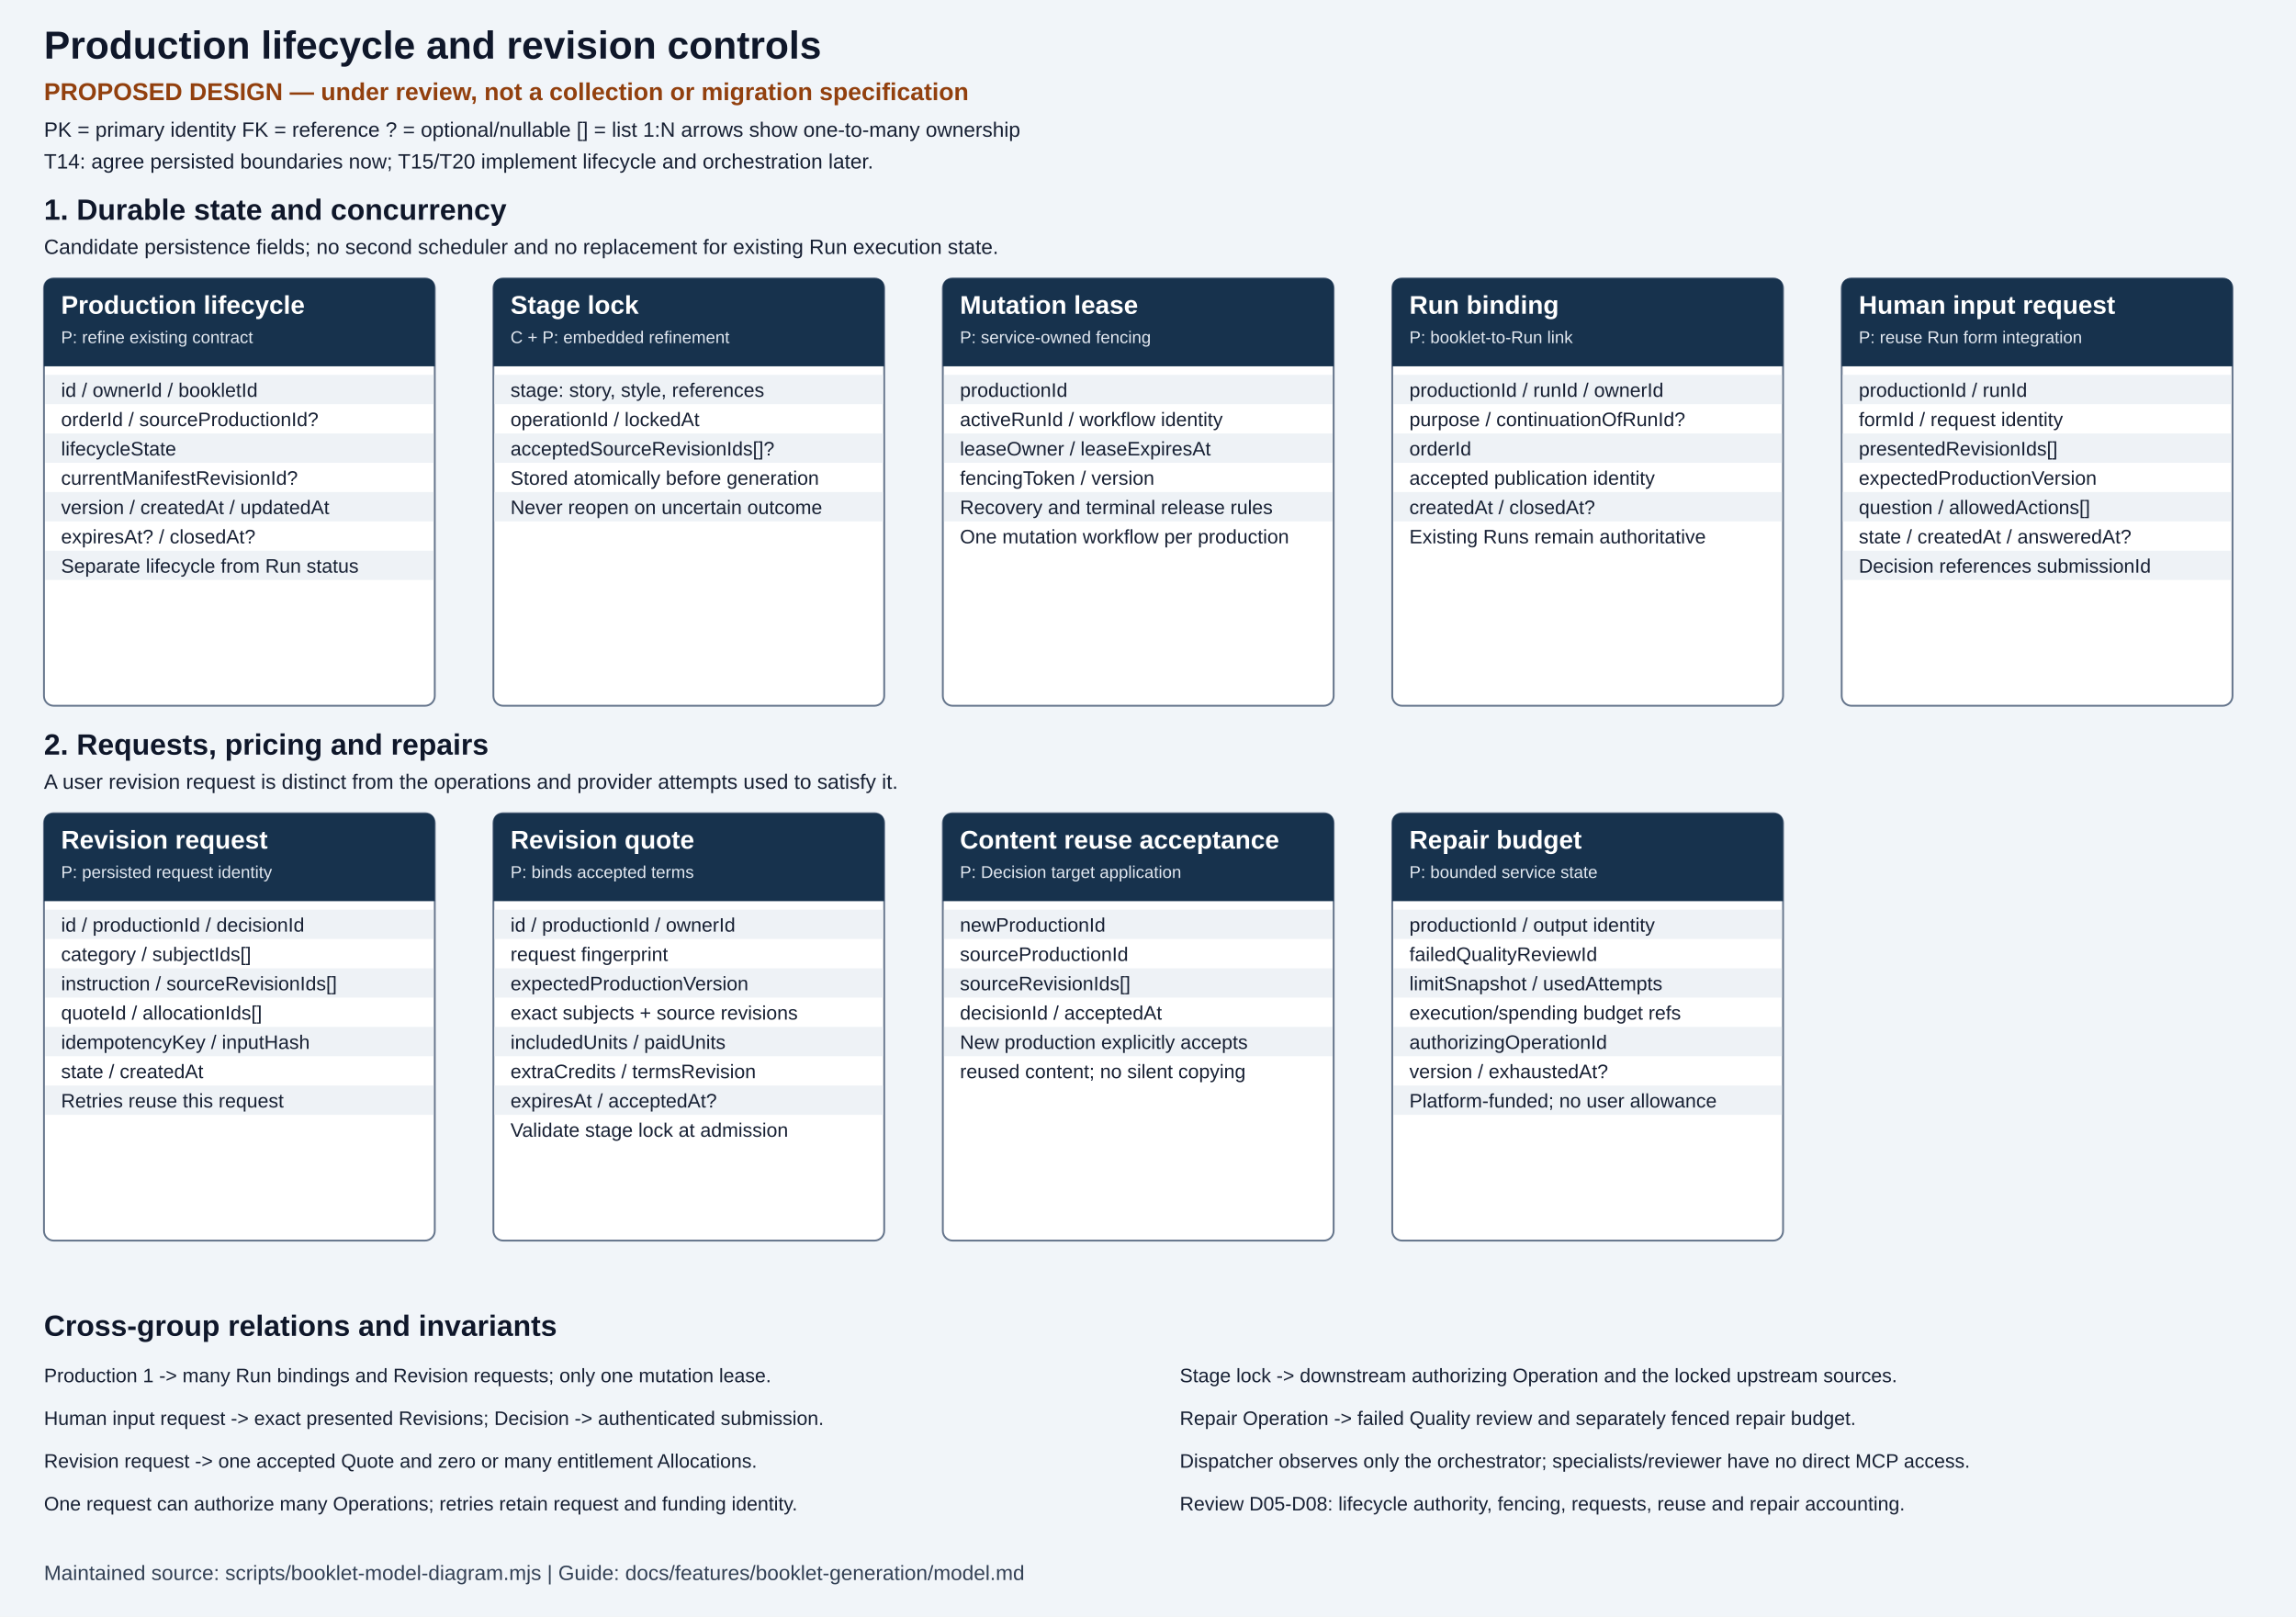
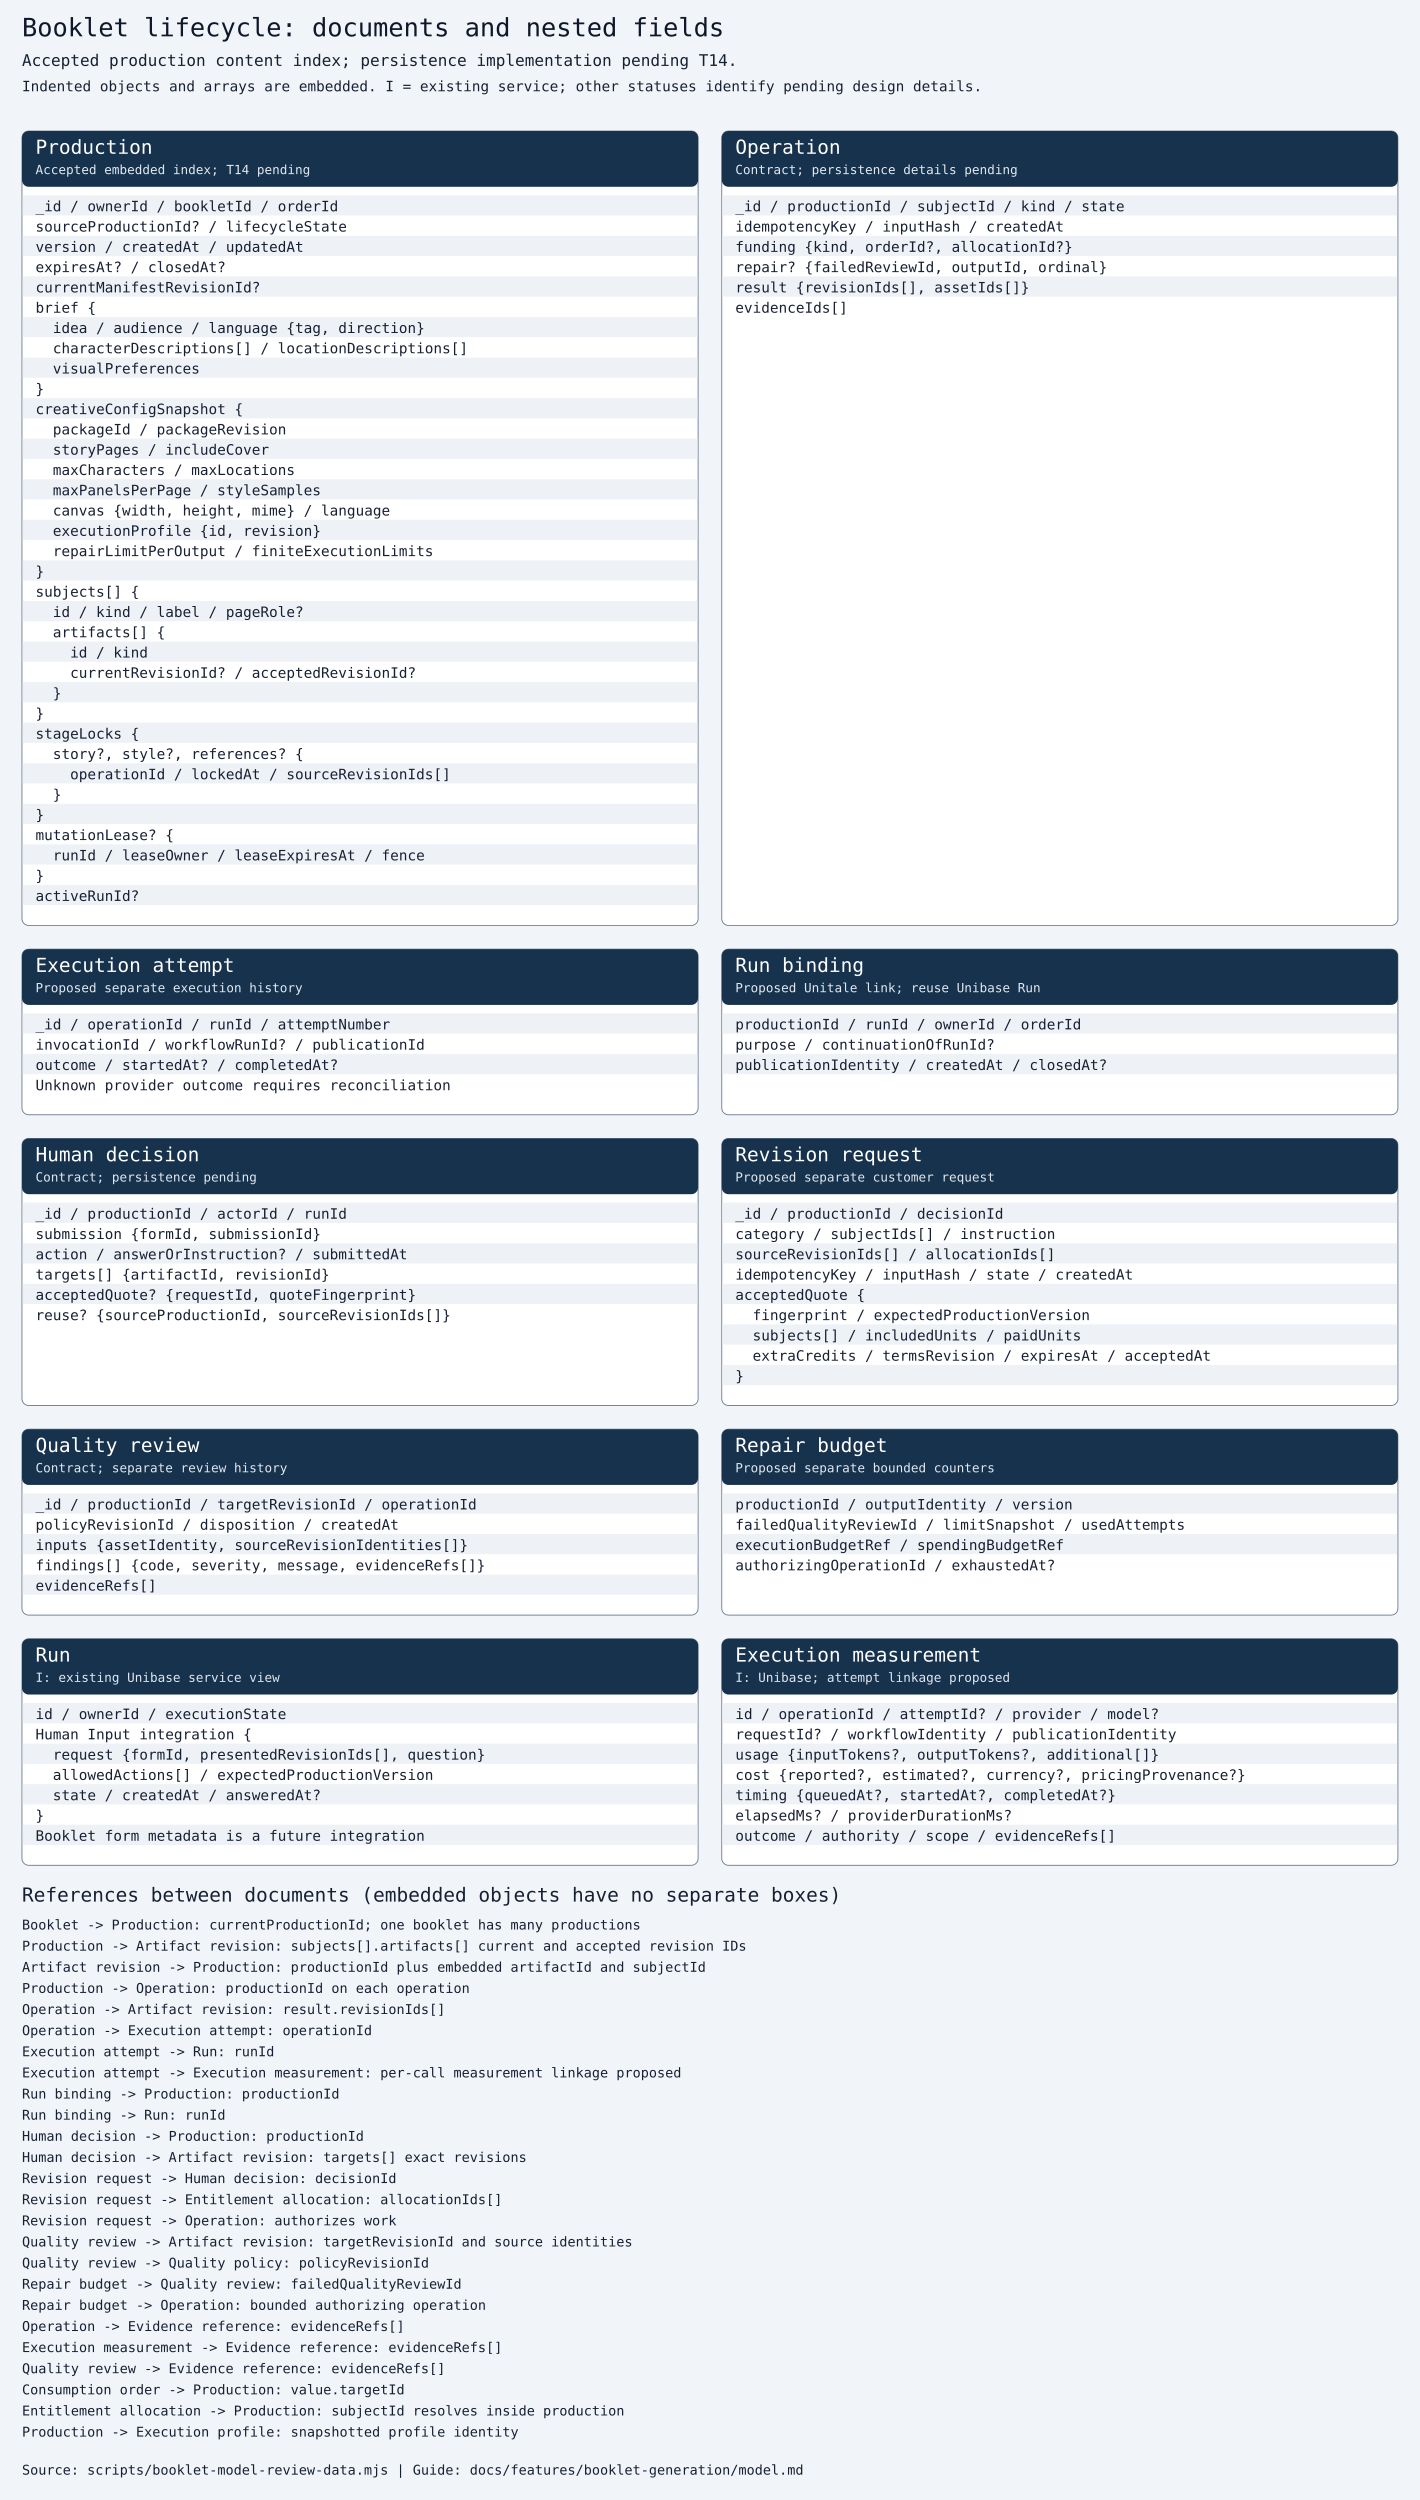
- <svg xmlns="http://www.w3.org/2000/svg" width="1880" height="1324" viewBox="0 0 1880 1324" role="img" aria-labelledby="title description">
-   <defs>
-     <marker id="arrow" markerWidth="8" markerHeight="8" refX="7" refY="4" orient="auto">
-       <path d="M0,0 L8,4 L0,8 Z" fill="#334155" />
-     </marker>
-   </defs>
-   <rect width="1880" height="1324" fill="#f1f5f9" />
-   <g font-family="Arial, Helvetica, sans-serif">
-     <text x="36" y="48" fill="#0f172a" font-size="32" font-weight="700">Production lifecycle and revision controls</text>
-     <text x="36" y="82" fill="#92400e" font-size="20" font-weight="700">PROPOSED DESIGN — under review, not a collection or migration specification</text>
-     <text x="36" y="112" fill="#172033" font-size="17" font-weight="400">PK = primary identity   FK = reference   ? = optional/nullable   [] = list   1:N arrows show one-to-many ownership</text>
-     <text x="36" y="138" fill="#172033" font-size="17" font-weight="400">T14: agree persisted boundaries now; T15/T20 implement lifecycle and orchestration later.</text>
-     <text x="36" y="180" fill="#0f172a" font-size="24" font-weight="700">1. Durable state and concurrency</text>
-     <text x="36" y="208" fill="#172033" font-size="17" font-weight="400">Candidate persistence fields; no second scheduler and no replacement for existing Run execution state.</text>
-     <rect x="36" y="228" width="320" height="350" rx="8" fill="#ffffff" stroke="#64748b" stroke-width="1.5" />
-     <path d="M44,228 H348 Q356,228 356,236 V300 H36 V236 Q36,228 44,228Z" fill="#17324d" />
-     <text x="50" y="257" fill="#ffffff" font-size="21" font-weight="700">Production lifecycle</text>
-     <text x="50" y="281" fill="#e2e8f0" font-size="14" font-weight="400">P: refine existing contract</text>
-     <rect x="37" y="307" width="318" height="24" fill="#eef2f6" />
-     <text x="50" y="325" fill="#172033" font-size="16" font-weight="400">id / ownerId / bookletId</text>
-     <text x="50" y="349" fill="#172033" font-size="16" font-weight="400">orderId / sourceProductionId?</text>
-     <rect x="37" y="355" width="318" height="24" fill="#eef2f6" />
-     <text x="50" y="373" fill="#172033" font-size="16" font-weight="400">lifecycleState</text>
-     <text x="50" y="397" fill="#172033" font-size="16" font-weight="400">currentManifestRevisionId?</text>
-     <rect x="37" y="403" width="318" height="24" fill="#eef2f6" />
-     <text x="50" y="421" fill="#172033" font-size="16" font-weight="400">version / createdAt / updatedAt</text>
-     <text x="50" y="445" fill="#172033" font-size="16" font-weight="400">expiresAt? / closedAt?</text>
-     <rect x="37" y="451" width="318" height="24" fill="#eef2f6" />
-     <text x="50" y="469" fill="#172033" font-size="16" font-weight="400">Separate lifecycle from Run status</text>
-     <rect x="404" y="228" width="320" height="350" rx="8" fill="#ffffff" stroke="#64748b" stroke-width="1.5" />
-     <path d="M412,228 H716 Q724,228 724,236 V300 H404 V236 Q404,228 412,228Z" fill="#17324d" />
-     <text x="418" y="257" fill="#ffffff" font-size="21" font-weight="700">Stage lock</text>
-     <text x="418" y="281" fill="#e2e8f0" font-size="14" font-weight="400">C + P: embedded refinement</text>
-     <rect x="405" y="307" width="318" height="24" fill="#eef2f6" />
-     <text x="418" y="325" fill="#172033" font-size="16" font-weight="400">stage: story, style, references</text>
-     <text x="418" y="349" fill="#172033" font-size="16" font-weight="400">operationId / lockedAt</text>
-     <rect x="405" y="355" width="318" height="24" fill="#eef2f6" />
-     <text x="418" y="373" fill="#172033" font-size="16" font-weight="400">acceptedSourceRevisionIds[]?</text>
-     <text x="418" y="397" fill="#172033" font-size="16" font-weight="400">Stored atomically before generation</text>
-     <rect x="405" y="403" width="318" height="24" fill="#eef2f6" />
-     <text x="418" y="421" fill="#172033" font-size="16" font-weight="400">Never reopen on uncertain outcome</text>
-     <rect x="772" y="228" width="320" height="350" rx="8" fill="#ffffff" stroke="#64748b" stroke-width="1.5" />
-     <path d="M780,228 H1084 Q1092,228 1092,236 V300 H772 V236 Q772,228 780,228Z" fill="#17324d" />
-     <text x="786" y="257" fill="#ffffff" font-size="21" font-weight="700">Mutation lease</text>
-     <text x="786" y="281" fill="#e2e8f0" font-size="14" font-weight="400">P: service-owned fencing</text>
-     <rect x="773" y="307" width="318" height="24" fill="#eef2f6" />
-     <text x="786" y="325" fill="#172033" font-size="16" font-weight="400">productionId</text>
-     <text x="786" y="349" fill="#172033" font-size="16" font-weight="400">activeRunId / workflow identity</text>
-     <rect x="773" y="355" width="318" height="24" fill="#eef2f6" />
-     <text x="786" y="373" fill="#172033" font-size="16" font-weight="400">leaseOwner / leaseExpiresAt</text>
-     <text x="786" y="397" fill="#172033" font-size="16" font-weight="400">fencingToken / version</text>
-     <rect x="773" y="403" width="318" height="24" fill="#eef2f6" />
-     <text x="786" y="421" fill="#172033" font-size="16" font-weight="400">Recovery and terminal release rules</text>
-     <text x="786" y="445" fill="#172033" font-size="16" font-weight="400">One mutation workflow per production</text>
-     <rect x="1140" y="228" width="320" height="350" rx="8" fill="#ffffff" stroke="#64748b" stroke-width="1.5" />
-     <path d="M1148,228 H1452 Q1460,228 1460,236 V300 H1140 V236 Q1140,228 1148,228Z" fill="#17324d" />
-     <text x="1154" y="257" fill="#ffffff" font-size="21" font-weight="700">Run binding</text>
-     <text x="1154" y="281" fill="#e2e8f0" font-size="14" font-weight="400">P: booklet-to-Run link</text>
-     <rect x="1141" y="307" width="318" height="24" fill="#eef2f6" />
-     <text x="1154" y="325" fill="#172033" font-size="16" font-weight="400">productionId / runId / ownerId</text>
-     <text x="1154" y="349" fill="#172033" font-size="16" font-weight="400">purpose / continuationOfRunId?</text>
-     <rect x="1141" y="355" width="318" height="24" fill="#eef2f6" />
-     <text x="1154" y="373" fill="#172033" font-size="16" font-weight="400">orderId</text>
-     <text x="1154" y="397" fill="#172033" font-size="16" font-weight="400">accepted publication identity</text>
-     <rect x="1141" y="403" width="318" height="24" fill="#eef2f6" />
-     <text x="1154" y="421" fill="#172033" font-size="16" font-weight="400">createdAt / closedAt?</text>
-     <text x="1154" y="445" fill="#172033" font-size="16" font-weight="400">Existing Runs remain authoritative</text>
-     <rect x="1508" y="228" width="320" height="350" rx="8" fill="#ffffff" stroke="#64748b" stroke-width="1.5" />
-     <path d="M1516,228 H1820 Q1828,228 1828,236 V300 H1508 V236 Q1508,228 1516,228Z" fill="#17324d" />
-     <text x="1522" y="257" fill="#ffffff" font-size="21" font-weight="700">Human input request</text>
-     <text x="1522" y="281" fill="#e2e8f0" font-size="14" font-weight="400">P: reuse Run form integration</text>
-     <rect x="1509" y="307" width="318" height="24" fill="#eef2f6" />
-     <text x="1522" y="325" fill="#172033" font-size="16" font-weight="400">productionId / runId</text>
-     <text x="1522" y="349" fill="#172033" font-size="16" font-weight="400">formId / request identity</text>
-     <rect x="1509" y="355" width="318" height="24" fill="#eef2f6" />
-     <text x="1522" y="373" fill="#172033" font-size="16" font-weight="400">presentedRevisionIds[]</text>
-     <text x="1522" y="397" fill="#172033" font-size="16" font-weight="400">expectedProductionVersion</text>
-     <rect x="1509" y="403" width="318" height="24" fill="#eef2f6" />
-     <text x="1522" y="421" fill="#172033" font-size="16" font-weight="400">question / allowedActions[]</text>
-     <text x="1522" y="445" fill="#172033" font-size="16" font-weight="400">state / createdAt / answeredAt?</text>
-     <rect x="1509" y="451" width="318" height="24" fill="#eef2f6" />
-     <text x="1522" y="469" fill="#172033" font-size="16" font-weight="400">Decision references submissionId</text>
-     <text x="36" y="618" fill="#0f172a" font-size="24" font-weight="700">2. Requests, pricing and repairs</text>
-     <text x="36" y="646" fill="#172033" font-size="17" font-weight="400">A user revision request is distinct from the operations and provider attempts used to satisfy it.</text>
-     <rect x="36" y="666" width="320" height="350" rx="8" fill="#ffffff" stroke="#64748b" stroke-width="1.5" />
-     <path d="M44,666 H348 Q356,666 356,674 V738 H36 V674 Q36,666 44,666Z" fill="#17324d" />
-     <text x="50" y="695" fill="#ffffff" font-size="21" font-weight="700">Revision request</text>
-     <text x="50" y="719" fill="#e2e8f0" font-size="14" font-weight="400">P: persisted request identity</text>
-     <rect x="37" y="745" width="318" height="24" fill="#eef2f6" />
-     <text x="50" y="763" fill="#172033" font-size="16" font-weight="400">id / productionId / decisionId</text>
-     <text x="50" y="787" fill="#172033" font-size="16" font-weight="400">category / subjectIds[]</text>
-     <rect x="37" y="793" width="318" height="24" fill="#eef2f6" />
-     <text x="50" y="811" fill="#172033" font-size="16" font-weight="400">instruction / sourceRevisionIds[]</text>
-     <text x="50" y="835" fill="#172033" font-size="16" font-weight="400">quoteId / allocationIds[]</text>
-     <rect x="37" y="841" width="318" height="24" fill="#eef2f6" />
-     <text x="50" y="859" fill="#172033" font-size="16" font-weight="400">idempotencyKey / inputHash</text>
-     <text x="50" y="883" fill="#172033" font-size="16" font-weight="400">state / createdAt</text>
-     <rect x="37" y="889" width="318" height="24" fill="#eef2f6" />
-     <text x="50" y="907" fill="#172033" font-size="16" font-weight="400">Retries reuse this request</text>
-     <rect x="404" y="666" width="320" height="350" rx="8" fill="#ffffff" stroke="#64748b" stroke-width="1.5" />
-     <path d="M412,666 H716 Q724,666 724,674 V738 H404 V674 Q404,666 412,666Z" fill="#17324d" />
-     <text x="418" y="695" fill="#ffffff" font-size="21" font-weight="700">Revision quote</text>
-     <text x="418" y="719" fill="#e2e8f0" font-size="14" font-weight="400">P: binds accepted terms</text>
-     <rect x="405" y="745" width="318" height="24" fill="#eef2f6" />
-     <text x="418" y="763" fill="#172033" font-size="16" font-weight="400">id / productionId / ownerId</text>
-     <text x="418" y="787" fill="#172033" font-size="16" font-weight="400">request fingerprint</text>
-     <rect x="405" y="793" width="318" height="24" fill="#eef2f6" />
-     <text x="418" y="811" fill="#172033" font-size="16" font-weight="400">expectedProductionVersion</text>
-     <text x="418" y="835" fill="#172033" font-size="16" font-weight="400">exact subjects + source revisions</text>
-     <rect x="405" y="841" width="318" height="24" fill="#eef2f6" />
-     <text x="418" y="859" fill="#172033" font-size="16" font-weight="400">includedUnits / paidUnits</text>
-     <text x="418" y="883" fill="#172033" font-size="16" font-weight="400">extraCredits / termsRevision</text>
-     <rect x="405" y="889" width="318" height="24" fill="#eef2f6" />
-     <text x="418" y="907" fill="#172033" font-size="16" font-weight="400">expiresAt / acceptedAt?</text>
-     <text x="418" y="931" fill="#172033" font-size="16" font-weight="400">Validate stage lock at admission</text>
-     <rect x="772" y="666" width="320" height="350" rx="8" fill="#ffffff" stroke="#64748b" stroke-width="1.5" />
-     <path d="M780,666 H1084 Q1092,666 1092,674 V738 H772 V674 Q772,666 780,666Z" fill="#17324d" />
-     <text x="786" y="695" fill="#ffffff" font-size="21" font-weight="700">Content reuse acceptance</text>
-     <text x="786" y="719" fill="#e2e8f0" font-size="14" font-weight="400">P: Decision target application</text>
-     <rect x="773" y="745" width="318" height="24" fill="#eef2f6" />
-     <text x="786" y="763" fill="#172033" font-size="16" font-weight="400">newProductionId</text>
-     <text x="786" y="787" fill="#172033" font-size="16" font-weight="400">sourceProductionId</text>
-     <rect x="773" y="793" width="318" height="24" fill="#eef2f6" />
-     <text x="786" y="811" fill="#172033" font-size="16" font-weight="400">sourceRevisionIds[]</text>
-     <text x="786" y="835" fill="#172033" font-size="16" font-weight="400">decisionId / acceptedAt</text>
-     <rect x="773" y="841" width="318" height="24" fill="#eef2f6" />
-     <text x="786" y="859" fill="#172033" font-size="16" font-weight="400">New production explicitly accepts</text>
-     <text x="786" y="883" fill="#172033" font-size="16" font-weight="400">reused content; no silent copying</text>
-     <rect x="1140" y="666" width="320" height="350" rx="8" fill="#ffffff" stroke="#64748b" stroke-width="1.5" />
-     <path d="M1148,666 H1452 Q1460,666 1460,674 V738 H1140 V674 Q1140,666 1148,666Z" fill="#17324d" />
-     <text x="1154" y="695" fill="#ffffff" font-size="21" font-weight="700">Repair budget</text>
-     <text x="1154" y="719" fill="#e2e8f0" font-size="14" font-weight="400">P: bounded service state</text>
-     <rect x="1141" y="745" width="318" height="24" fill="#eef2f6" />
-     <text x="1154" y="763" fill="#172033" font-size="16" font-weight="400">productionId / output identity</text>
-     <text x="1154" y="787" fill="#172033" font-size="16" font-weight="400">failedQualityReviewId</text>
-     <rect x="1141" y="793" width="318" height="24" fill="#eef2f6" />
-     <text x="1154" y="811" fill="#172033" font-size="16" font-weight="400">limitSnapshot / usedAttempts</text>
-     <text x="1154" y="835" fill="#172033" font-size="16" font-weight="400">execution/spending budget refs</text>
-     <rect x="1141" y="841" width="318" height="24" fill="#eef2f6" />
-     <text x="1154" y="859" fill="#172033" font-size="16" font-weight="400">authorizingOperationId</text>
-     <text x="1154" y="883" fill="#172033" font-size="16" font-weight="400">version / exhaustedAt?</text>
-     <rect x="1141" y="889" width="318" height="24" fill="#eef2f6" />
-     <text x="1154" y="907" fill="#172033" font-size="16" font-weight="400">Platform-funded; no user allowance</text>
-     <text x="36" y="1094" fill="#0f172a" font-size="24" font-weight="700">Cross-group relations and invariants</text>
-     <text x="36" y="1132" fill="#172033" font-size="16" font-weight="400">Production 1 -&gt; many Run bindings and Revision requests; only one mutation lease.</text>
-     <text x="36" y="1167" fill="#172033" font-size="16" font-weight="400">Human input request -&gt; exact presented Revisions; Decision -&gt; authenticated submission.</text>
-     <text x="36" y="1202" fill="#172033" font-size="16" font-weight="400">Revision request -&gt; one accepted Quote and zero or many entitlement Allocations.</text>
-     <text x="36" y="1237" fill="#172033" font-size="16" font-weight="400">One request can authorize many Operations; retries retain request and funding identity.</text>
-     <text x="966" y="1132" fill="#172033" font-size="16" font-weight="400">Stage lock -&gt; downstream authorizing Operation and the locked upstream sources.</text>
-     <text x="966" y="1167" fill="#172033" font-size="16" font-weight="400">Repair Operation -&gt; failed Quality review and separately fenced repair budget.</text>
-     <text x="966" y="1202" fill="#172033" font-size="16" font-weight="400">Dispatcher observes only the orchestrator; specialists/reviewer have no direct MCP access.</text>
-     <text x="966" y="1237" fill="#172033" font-size="16" font-weight="400">Review D05-D08: lifecycle authority, fencing, requests, reuse and repair accounting.</text>
-     <text x="36" y="1294" fill="#334155" font-size="17" font-weight="400">Maintained source: scripts/booklet-model-diagram.mjs  |  Guide: docs/features/booklet-generation/model.md</text>
+ <svg xmlns="http://www.w3.org/2000/svg" width="1680" height="2958" role="img" aria-labelledby="title">
+   <rect width="100%" height="100%" fill="#f1f5f9" />
+   <g font-family="monospace">
+     <text x="26" y="43" font-size="30" fill="#0f172a">Booklet lifecycle: documents and nested fields</text>
+     <text x="26" y="78" font-size="19" fill="#172033">Accepted production content index; persistence implementation pending T14.</text>
+     <text x="26" y="108" font-size="17" fill="#172033">Indented objects and arrays are embedded. I = existing service; other statuses identify pending design details.</text>
+     <rect x="26" y="155" width="800" height="940" rx="8" fill="#ffffff" stroke="#64748b" />
+     <rect x="26" y="155" width="800" height="66" rx="8" fill="#17324d" />
+     <text x="42" y="182" font-size="23" fill="#ffffff" xml:space="preserve">Production</text>
+     <text x="42" y="206" font-size="15" fill="#e2e8f0" xml:space="preserve">Accepted embedded index; T14 pending</text>
+     <rect x="27" y="231" width="798" height="24" fill="#eef2f6" />
+     <text x="42" y="250" font-size="17" fill="#172033" xml:space="preserve">_id / ownerId / bookletId / orderId</text>
+     <text x="42" y="274" font-size="17" fill="#172033" xml:space="preserve">sourceProductionId? / lifecycleState</text>
+     <rect x="27" y="279" width="798" height="24" fill="#eef2f6" />
+     <text x="42" y="298" font-size="17" fill="#172033" xml:space="preserve">version / createdAt / updatedAt</text>
+     <text x="42" y="322" font-size="17" fill="#172033" xml:space="preserve">expiresAt? / closedAt?</text>
+     <rect x="27" y="327" width="798" height="24" fill="#eef2f6" />
+     <text x="42" y="346" font-size="17" fill="#172033" xml:space="preserve">currentManifestRevisionId?</text>
+     <text x="42" y="370" font-size="17" fill="#172033" xml:space="preserve">brief {</text>
+     <rect x="27" y="375" width="798" height="24" fill="#eef2f6" />
+     <text x="42" y="394" font-size="17" fill="#172033" xml:space="preserve">  idea / audience / language {tag, direction}</text>
+     <text x="42" y="418" font-size="17" fill="#172033" xml:space="preserve">  characterDescriptions[] / locationDescriptions[]</text>
+     <rect x="27" y="423" width="798" height="24" fill="#eef2f6" />
+     <text x="42" y="442" font-size="17" fill="#172033" xml:space="preserve">  visualPreferences</text>
+     <text x="42" y="466" font-size="17" fill="#172033" xml:space="preserve">}</text>
+     <rect x="27" y="471" width="798" height="24" fill="#eef2f6" />
+     <text x="42" y="490" font-size="17" fill="#172033" xml:space="preserve">creativeConfigSnapshot {</text>
+     <text x="42" y="514" font-size="17" fill="#172033" xml:space="preserve">  packageId / packageRevision</text>
+     <rect x="27" y="519" width="798" height="24" fill="#eef2f6" />
+     <text x="42" y="538" font-size="17" fill="#172033" xml:space="preserve">  storyPages / includeCover</text>
+     <text x="42" y="562" font-size="17" fill="#172033" xml:space="preserve">  maxCharacters / maxLocations</text>
+     <rect x="27" y="567" width="798" height="24" fill="#eef2f6" />
+     <text x="42" y="586" font-size="17" fill="#172033" xml:space="preserve">  maxPanelsPerPage / styleSamples</text>
+     <text x="42" y="610" font-size="17" fill="#172033" xml:space="preserve">  canvas {width, height, mime} / language</text>
+     <rect x="27" y="615" width="798" height="24" fill="#eef2f6" />
+     <text x="42" y="634" font-size="17" fill="#172033" xml:space="preserve">  executionProfile {id, revision}</text>
+     <text x="42" y="658" font-size="17" fill="#172033" xml:space="preserve">  repairLimitPerOutput / finiteExecutionLimits</text>
+     <rect x="27" y="663" width="798" height="24" fill="#eef2f6" />
+     <text x="42" y="682" font-size="17" fill="#172033" xml:space="preserve">}</text>
+     <text x="42" y="706" font-size="17" fill="#172033" xml:space="preserve">subjects[] {</text>
+     <rect x="27" y="711" width="798" height="24" fill="#eef2f6" />
+     <text x="42" y="730" font-size="17" fill="#172033" xml:space="preserve">  id / kind / label / pageRole?</text>
+     <text x="42" y="754" font-size="17" fill="#172033" xml:space="preserve">  artifacts[] {</text>
+     <rect x="27" y="759" width="798" height="24" fill="#eef2f6" />
+     <text x="42" y="778" font-size="17" fill="#172033" xml:space="preserve">    id / kind</text>
+     <text x="42" y="802" font-size="17" fill="#172033" xml:space="preserve">    currentRevisionId? / acceptedRevisionId?</text>
+     <rect x="27" y="807" width="798" height="24" fill="#eef2f6" />
+     <text x="42" y="826" font-size="17" fill="#172033" xml:space="preserve">  }</text>
+     <text x="42" y="850" font-size="17" fill="#172033" xml:space="preserve">}</text>
+     <rect x="27" y="855" width="798" height="24" fill="#eef2f6" />
+     <text x="42" y="874" font-size="17" fill="#172033" xml:space="preserve">stageLocks {</text>
+     <text x="42" y="898" font-size="17" fill="#172033" xml:space="preserve">  story?, style?, references? {</text>
+     <rect x="27" y="903" width="798" height="24" fill="#eef2f6" />
+     <text x="42" y="922" font-size="17" fill="#172033" xml:space="preserve">    operationId / lockedAt / sourceRevisionIds[]</text>
+     <text x="42" y="946" font-size="17" fill="#172033" xml:space="preserve">  }</text>
+     <rect x="27" y="951" width="798" height="24" fill="#eef2f6" />
+     <text x="42" y="970" font-size="17" fill="#172033" xml:space="preserve">}</text>
+     <text x="42" y="994" font-size="17" fill="#172033" xml:space="preserve">mutationLease? {</text>
+     <rect x="27" y="999" width="798" height="24" fill="#eef2f6" />
+     <text x="42" y="1018" font-size="17" fill="#172033" xml:space="preserve">  runId / leaseOwner / leaseExpiresAt / fence</text>
+     <text x="42" y="1042" font-size="17" fill="#172033" xml:space="preserve">}</text>
+     <rect x="27" y="1047" width="798" height="24" fill="#eef2f6" />
+     <text x="42" y="1066" font-size="17" fill="#172033" xml:space="preserve">activeRunId?</text>
+     <rect x="854" y="155" width="800" height="940" rx="8" fill="#ffffff" stroke="#64748b" />
+     <rect x="854" y="155" width="800" height="66" rx="8" fill="#17324d" />
+     <text x="870" y="182" font-size="23" fill="#ffffff" xml:space="preserve">Operation</text>
+     <text x="870" y="206" font-size="15" fill="#e2e8f0" xml:space="preserve">Contract; persistence details pending</text>
+     <rect x="855" y="231" width="798" height="24" fill="#eef2f6" />
+     <text x="870" y="250" font-size="17" fill="#172033" xml:space="preserve">_id / productionId / subjectId / kind / state</text>
+     <text x="870" y="274" font-size="17" fill="#172033" xml:space="preserve">idempotencyKey / inputHash / createdAt</text>
+     <rect x="855" y="279" width="798" height="24" fill="#eef2f6" />
+     <text x="870" y="298" font-size="17" fill="#172033" xml:space="preserve">funding {kind, orderId?, allocationId?}</text>
+     <text x="870" y="322" font-size="17" fill="#172033" xml:space="preserve">repair? {failedReviewId, outputId, ordinal}</text>
+     <rect x="855" y="327" width="798" height="24" fill="#eef2f6" />
+     <text x="870" y="346" font-size="17" fill="#172033" xml:space="preserve">result {revisionIds[], assetIds[]}</text>
+     <text x="870" y="370" font-size="17" fill="#172033" xml:space="preserve">evidenceIds[]</text>
+     <rect x="26" y="1123" width="800" height="196" rx="8" fill="#ffffff" stroke="#64748b" />
+     <rect x="26" y="1123" width="800" height="66" rx="8" fill="#17324d" />
+     <text x="42" y="1150" font-size="23" fill="#ffffff" xml:space="preserve">Execution attempt</text>
+     <text x="42" y="1174" font-size="15" fill="#e2e8f0" xml:space="preserve">Proposed separate execution history</text>
+     <rect x="27" y="1199" width="798" height="24" fill="#eef2f6" />
+     <text x="42" y="1218" font-size="17" fill="#172033" xml:space="preserve">_id / operationId / runId / attemptNumber</text>
+     <text x="42" y="1242" font-size="17" fill="#172033" xml:space="preserve">invocationId / workflowRunId? / publicationId</text>
+     <rect x="27" y="1247" width="798" height="24" fill="#eef2f6" />
+     <text x="42" y="1266" font-size="17" fill="#172033" xml:space="preserve">outcome / startedAt? / completedAt?</text>
+     <text x="42" y="1290" font-size="17" fill="#172033" xml:space="preserve">Unknown provider outcome requires reconciliation</text>
+     <rect x="854" y="1123" width="800" height="196" rx="8" fill="#ffffff" stroke="#64748b" />
+     <rect x="854" y="1123" width="800" height="66" rx="8" fill="#17324d" />
+     <text x="870" y="1150" font-size="23" fill="#ffffff" xml:space="preserve">Run binding</text>
+     <text x="870" y="1174" font-size="15" fill="#e2e8f0" xml:space="preserve">Proposed Unitale link; reuse Unibase Run</text>
+     <rect x="855" y="1199" width="798" height="24" fill="#eef2f6" />
+     <text x="870" y="1218" font-size="17" fill="#172033" xml:space="preserve">productionId / runId / ownerId / orderId</text>
+     <text x="870" y="1242" font-size="17" fill="#172033" xml:space="preserve">purpose / continuationOfRunId?</text>
+     <rect x="855" y="1247" width="798" height="24" fill="#eef2f6" />
+     <text x="870" y="1266" font-size="17" fill="#172033" xml:space="preserve">publicationIdentity / createdAt / closedAt?</text>
+     <rect x="26" y="1347" width="800" height="316" rx="8" fill="#ffffff" stroke="#64748b" />
+     <rect x="26" y="1347" width="800" height="66" rx="8" fill="#17324d" />
+     <text x="42" y="1374" font-size="23" fill="#ffffff" xml:space="preserve">Human decision</text>
+     <text x="42" y="1398" font-size="15" fill="#e2e8f0" xml:space="preserve">Contract; persistence pending</text>
+     <rect x="27" y="1423" width="798" height="24" fill="#eef2f6" />
+     <text x="42" y="1442" font-size="17" fill="#172033" xml:space="preserve">_id / productionId / actorId / runId</text>
+     <text x="42" y="1466" font-size="17" fill="#172033" xml:space="preserve">submission {formId, submissionId}</text>
+     <rect x="27" y="1471" width="798" height="24" fill="#eef2f6" />
+     <text x="42" y="1490" font-size="17" fill="#172033" xml:space="preserve">action / answerOrInstruction? / submittedAt</text>
+     <text x="42" y="1514" font-size="17" fill="#172033" xml:space="preserve">targets[] {artifactId, revisionId}</text>
+     <rect x="27" y="1519" width="798" height="24" fill="#eef2f6" />
+     <text x="42" y="1538" font-size="17" fill="#172033" xml:space="preserve">acceptedQuote? {requestId, quoteFingerprint}</text>
+     <text x="42" y="1562" font-size="17" fill="#172033" xml:space="preserve">reuse? {sourceProductionId, sourceRevisionIds[]}</text>
+     <rect x="854" y="1347" width="800" height="316" rx="8" fill="#ffffff" stroke="#64748b" />
+     <rect x="854" y="1347" width="800" height="66" rx="8" fill="#17324d" />
+     <text x="870" y="1374" font-size="23" fill="#ffffff" xml:space="preserve">Revision request</text>
+     <text x="870" y="1398" font-size="15" fill="#e2e8f0" xml:space="preserve">Proposed separate customer request</text>
+     <rect x="855" y="1423" width="798" height="24" fill="#eef2f6" />
+     <text x="870" y="1442" font-size="17" fill="#172033" xml:space="preserve">_id / productionId / decisionId</text>
+     <text x="870" y="1466" font-size="17" fill="#172033" xml:space="preserve">category / subjectIds[] / instruction</text>
+     <rect x="855" y="1471" width="798" height="24" fill="#eef2f6" />
+     <text x="870" y="1490" font-size="17" fill="#172033" xml:space="preserve">sourceRevisionIds[] / allocationIds[]</text>
+     <text x="870" y="1514" font-size="17" fill="#172033" xml:space="preserve">idempotencyKey / inputHash / state / createdAt</text>
+     <rect x="855" y="1519" width="798" height="24" fill="#eef2f6" />
+     <text x="870" y="1538" font-size="17" fill="#172033" xml:space="preserve">acceptedQuote {</text>
+     <text x="870" y="1562" font-size="17" fill="#172033" xml:space="preserve">  fingerprint / expectedProductionVersion</text>
+     <rect x="855" y="1567" width="798" height="24" fill="#eef2f6" />
+     <text x="870" y="1586" font-size="17" fill="#172033" xml:space="preserve">  subjects[] / includedUnits / paidUnits</text>
+     <text x="870" y="1610" font-size="17" fill="#172033" xml:space="preserve">  extraCredits / termsRevision / expiresAt / acceptedAt</text>
+     <rect x="855" y="1615" width="798" height="24" fill="#eef2f6" />
+     <text x="870" y="1634" font-size="17" fill="#172033" xml:space="preserve">}</text>
+     <rect x="26" y="1691" width="800" height="220" rx="8" fill="#ffffff" stroke="#64748b" />
+     <rect x="26" y="1691" width="800" height="66" rx="8" fill="#17324d" />
+     <text x="42" y="1718" font-size="23" fill="#ffffff" xml:space="preserve">Quality review</text>
+     <text x="42" y="1742" font-size="15" fill="#e2e8f0" xml:space="preserve">Contract; separate review history</text>
+     <rect x="27" y="1767" width="798" height="24" fill="#eef2f6" />
+     <text x="42" y="1786" font-size="17" fill="#172033" xml:space="preserve">_id / productionId / targetRevisionId / operationId</text>
+     <text x="42" y="1810" font-size="17" fill="#172033" xml:space="preserve">policyRevisionId / disposition / createdAt</text>
+     <rect x="27" y="1815" width="798" height="24" fill="#eef2f6" />
+     <text x="42" y="1834" font-size="17" fill="#172033" xml:space="preserve">inputs {assetIdentity, sourceRevisionIdentities[]}</text>
+     <text x="42" y="1858" font-size="17" fill="#172033" xml:space="preserve">findings[] {code, severity, message, evidenceRefs[]}</text>
+     <rect x="27" y="1863" width="798" height="24" fill="#eef2f6" />
+     <text x="42" y="1882" font-size="17" fill="#172033" xml:space="preserve">evidenceRefs[]</text>
+     <rect x="854" y="1691" width="800" height="220" rx="8" fill="#ffffff" stroke="#64748b" />
+     <rect x="854" y="1691" width="800" height="66" rx="8" fill="#17324d" />
+     <text x="870" y="1718" font-size="23" fill="#ffffff" xml:space="preserve">Repair budget</text>
+     <text x="870" y="1742" font-size="15" fill="#e2e8f0" xml:space="preserve">Proposed separate bounded counters</text>
+     <rect x="855" y="1767" width="798" height="24" fill="#eef2f6" />
+     <text x="870" y="1786" font-size="17" fill="#172033" xml:space="preserve">productionId / outputIdentity / version</text>
+     <text x="870" y="1810" font-size="17" fill="#172033" xml:space="preserve">failedQualityReviewId / limitSnapshot / usedAttempts</text>
+     <rect x="855" y="1815" width="798" height="24" fill="#eef2f6" />
+     <text x="870" y="1834" font-size="17" fill="#172033" xml:space="preserve">executionBudgetRef / spendingBudgetRef</text>
+     <text x="870" y="1858" font-size="17" fill="#172033" xml:space="preserve">authorizingOperationId / exhaustedAt?</text>
+     <rect x="26" y="1939" width="800" height="268" rx="8" fill="#ffffff" stroke="#64748b" />
+     <rect x="26" y="1939" width="800" height="66" rx="8" fill="#17324d" />
+     <text x="42" y="1966" font-size="23" fill="#ffffff" xml:space="preserve">Run</text>
+     <text x="42" y="1990" font-size="15" fill="#e2e8f0" xml:space="preserve">I: existing Unibase service view</text>
+     <rect x="27" y="2015" width="798" height="24" fill="#eef2f6" />
+     <text x="42" y="2034" font-size="17" fill="#172033" xml:space="preserve">id / ownerId / executionState</text>
+     <text x="42" y="2058" font-size="17" fill="#172033" xml:space="preserve">Human Input integration {</text>
+     <rect x="27" y="2063" width="798" height="24" fill="#eef2f6" />
+     <text x="42" y="2082" font-size="17" fill="#172033" xml:space="preserve">  request {formId, presentedRevisionIds[], question}</text>
+     <text x="42" y="2106" font-size="17" fill="#172033" xml:space="preserve">  allowedActions[] / expectedProductionVersion</text>
+     <rect x="27" y="2111" width="798" height="24" fill="#eef2f6" />
+     <text x="42" y="2130" font-size="17" fill="#172033" xml:space="preserve">  state / createdAt / answeredAt?</text>
+     <text x="42" y="2154" font-size="17" fill="#172033" xml:space="preserve">}</text>
+     <rect x="27" y="2159" width="798" height="24" fill="#eef2f6" />
+     <text x="42" y="2178" font-size="17" fill="#172033" xml:space="preserve">Booklet form metadata is a future integration</text>
+     <rect x="854" y="1939" width="800" height="268" rx="8" fill="#ffffff" stroke="#64748b" />
+     <rect x="854" y="1939" width="800" height="66" rx="8" fill="#17324d" />
+     <text x="870" y="1966" font-size="23" fill="#ffffff" xml:space="preserve">Execution measurement</text>
+     <text x="870" y="1990" font-size="15" fill="#e2e8f0" xml:space="preserve">I: Unibase; attempt linkage proposed</text>
+     <rect x="855" y="2015" width="798" height="24" fill="#eef2f6" />
+     <text x="870" y="2034" font-size="17" fill="#172033" xml:space="preserve">id / operationId / attemptId? / provider / model?</text>
+     <text x="870" y="2058" font-size="17" fill="#172033" xml:space="preserve">requestId? / workflowIdentity / publicationIdentity</text>
+     <rect x="855" y="2063" width="798" height="24" fill="#eef2f6" />
+     <text x="870" y="2082" font-size="17" fill="#172033" xml:space="preserve">usage {inputTokens?, outputTokens?, additional[]}</text>
+     <text x="870" y="2106" font-size="17" fill="#172033" xml:space="preserve">cost {reported?, estimated?, currency?, pricingProvenance?}</text>
+     <rect x="855" y="2111" width="798" height="24" fill="#eef2f6" />
+     <text x="870" y="2130" font-size="17" fill="#172033" xml:space="preserve">timing {queuedAt?, startedAt?, completedAt?}</text>
+     <text x="870" y="2154" font-size="17" fill="#172033" xml:space="preserve">elapsedMs? / providerDurationMs?</text>
+     <rect x="855" y="2159" width="798" height="24" fill="#eef2f6" />
+     <text x="870" y="2178" font-size="17" fill="#172033" xml:space="preserve">outcome / authority / scope / evidenceRefs[]</text>
+     <text x="26" y="2250" font-size="23" fill="#172033" xml:space="preserve">References between documents (embedded objects have no separate boxes)</text>
+     <text x="26" y="2283" font-size="16" fill="#172033" xml:space="preserve">Booklet -&gt; Production: currentProductionId; one booklet has many productions</text>
+     <text x="26" y="2308" font-size="16" fill="#172033" xml:space="preserve">Production -&gt; Artifact revision: subjects[].artifacts[] current and accepted revision IDs</text>
+     <text x="26" y="2333" font-size="16" fill="#172033" xml:space="preserve">Artifact revision -&gt; Production: productionId plus embedded artifactId and subjectId</text>
+     <text x="26" y="2358" font-size="16" fill="#172033" xml:space="preserve">Production -&gt; Operation: productionId on each operation</text>
+     <text x="26" y="2383" font-size="16" fill="#172033" xml:space="preserve">Operation -&gt; Artifact revision: result.revisionIds[]</text>
+     <text x="26" y="2408" font-size="16" fill="#172033" xml:space="preserve">Operation -&gt; Execution attempt: operationId</text>
+     <text x="26" y="2433" font-size="16" fill="#172033" xml:space="preserve">Execution attempt -&gt; Run: runId</text>
+     <text x="26" y="2458" font-size="16" fill="#172033" xml:space="preserve">Execution attempt -&gt; Execution measurement: per-call measurement linkage proposed</text>
+     <text x="26" y="2483" font-size="16" fill="#172033" xml:space="preserve">Run binding -&gt; Production: productionId</text>
+     <text x="26" y="2508" font-size="16" fill="#172033" xml:space="preserve">Run binding -&gt; Run: runId</text>
+     <text x="26" y="2533" font-size="16" fill="#172033" xml:space="preserve">Human decision -&gt; Production: productionId</text>
+     <text x="26" y="2558" font-size="16" fill="#172033" xml:space="preserve">Human decision -&gt; Artifact revision: targets[] exact revisions</text>
+     <text x="26" y="2583" font-size="16" fill="#172033" xml:space="preserve">Revision request -&gt; Human decision: decisionId</text>
+     <text x="26" y="2608" font-size="16" fill="#172033" xml:space="preserve">Revision request -&gt; Entitlement allocation: allocationIds[]</text>
+     <text x="26" y="2633" font-size="16" fill="#172033" xml:space="preserve">Revision request -&gt; Operation: authorizes work</text>
+     <text x="26" y="2658" font-size="16" fill="#172033" xml:space="preserve">Quality review -&gt; Artifact revision: targetRevisionId and source identities</text>
+     <text x="26" y="2683" font-size="16" fill="#172033" xml:space="preserve">Quality review -&gt; Quality policy: policyRevisionId</text>
+     <text x="26" y="2708" font-size="16" fill="#172033" xml:space="preserve">Repair budget -&gt; Quality review: failedQualityReviewId</text>
+     <text x="26" y="2733" font-size="16" fill="#172033" xml:space="preserve">Repair budget -&gt; Operation: bounded authorizing operation</text>
+     <text x="26" y="2758" font-size="16" fill="#172033" xml:space="preserve">Operation -&gt; Evidence reference: evidenceRefs[]</text>
+     <text x="26" y="2783" font-size="16" fill="#172033" xml:space="preserve">Execution measurement -&gt; Evidence reference: evidenceRefs[]</text>
+     <text x="26" y="2808" font-size="16" fill="#172033" xml:space="preserve">Quality review -&gt; Evidence reference: evidenceRefs[]</text>
+     <text x="26" y="2833" font-size="16" fill="#172033" xml:space="preserve">Consumption order -&gt; Production: value.targetId</text>
+     <text x="26" y="2858" font-size="16" fill="#172033" xml:space="preserve">Entitlement allocation -&gt; Production: subjectId resolves inside production</text>
+     <text x="26" y="2883" font-size="16" fill="#172033" xml:space="preserve">Production -&gt; Execution profile: snapshotted profile identity</text>
+     <text x="26" y="2928" font-size="16" fill="#172033" xml:space="preserve">Source: scripts/booklet-model-review-data.mjs | Guide: docs/features/booklet-generation/model.md</text>
  </g>
</svg>
